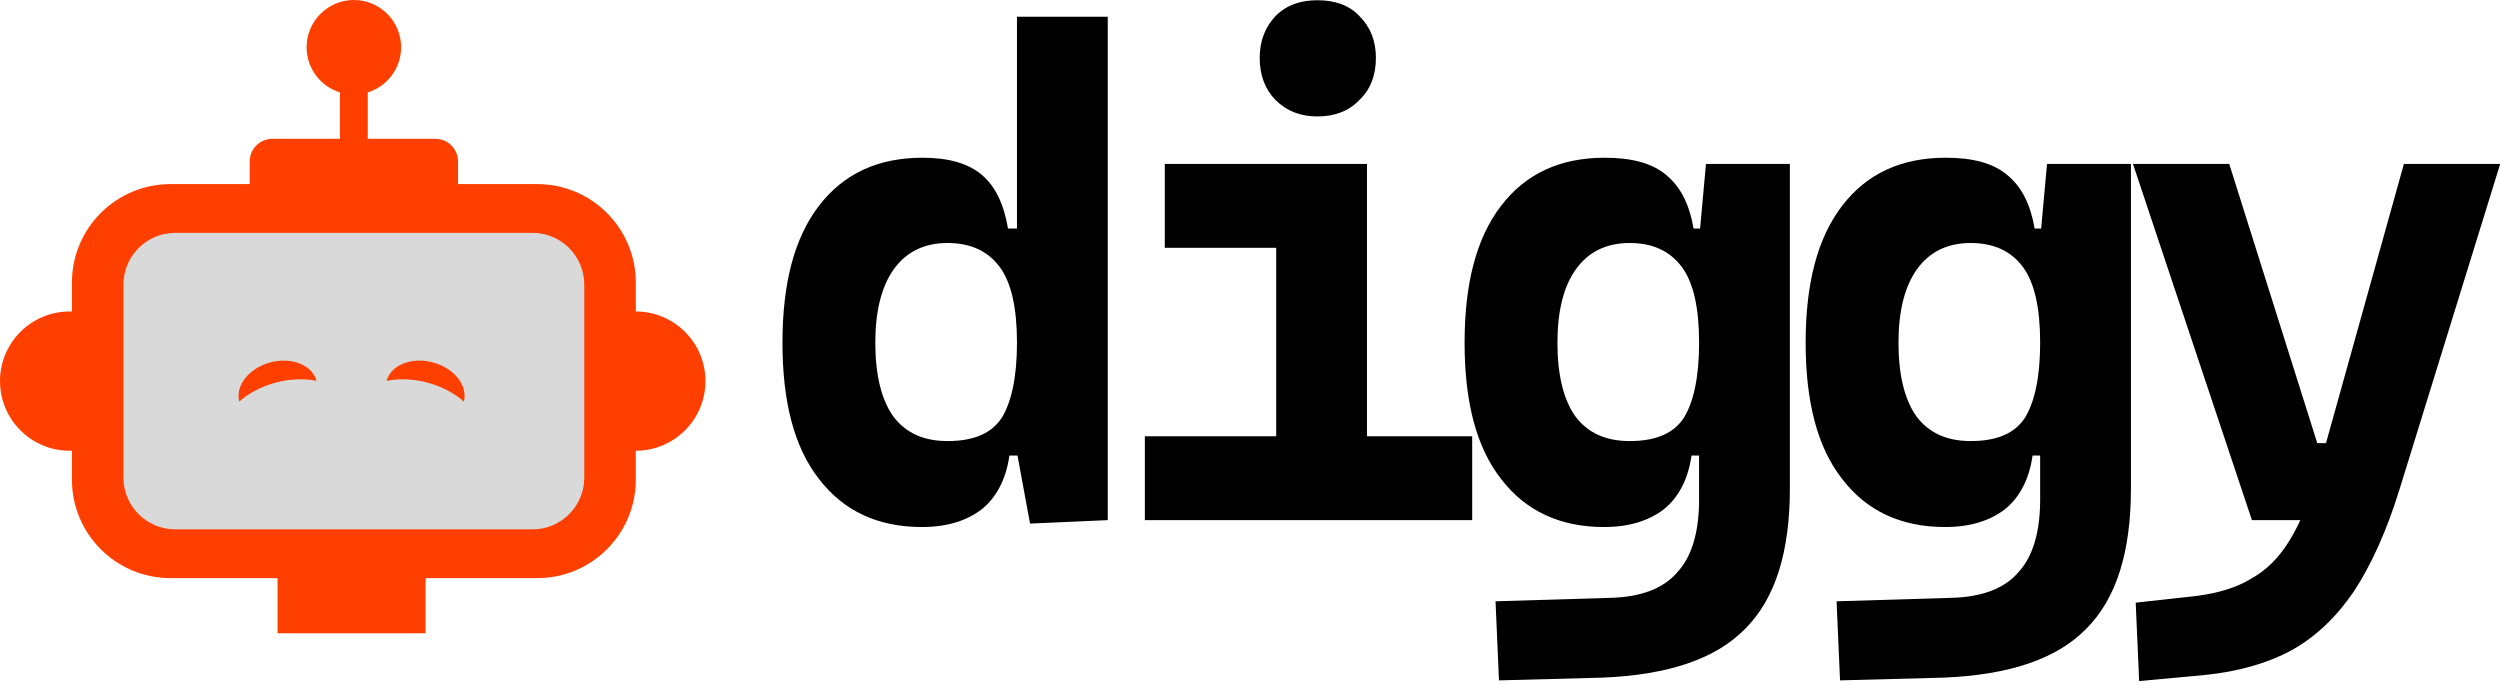
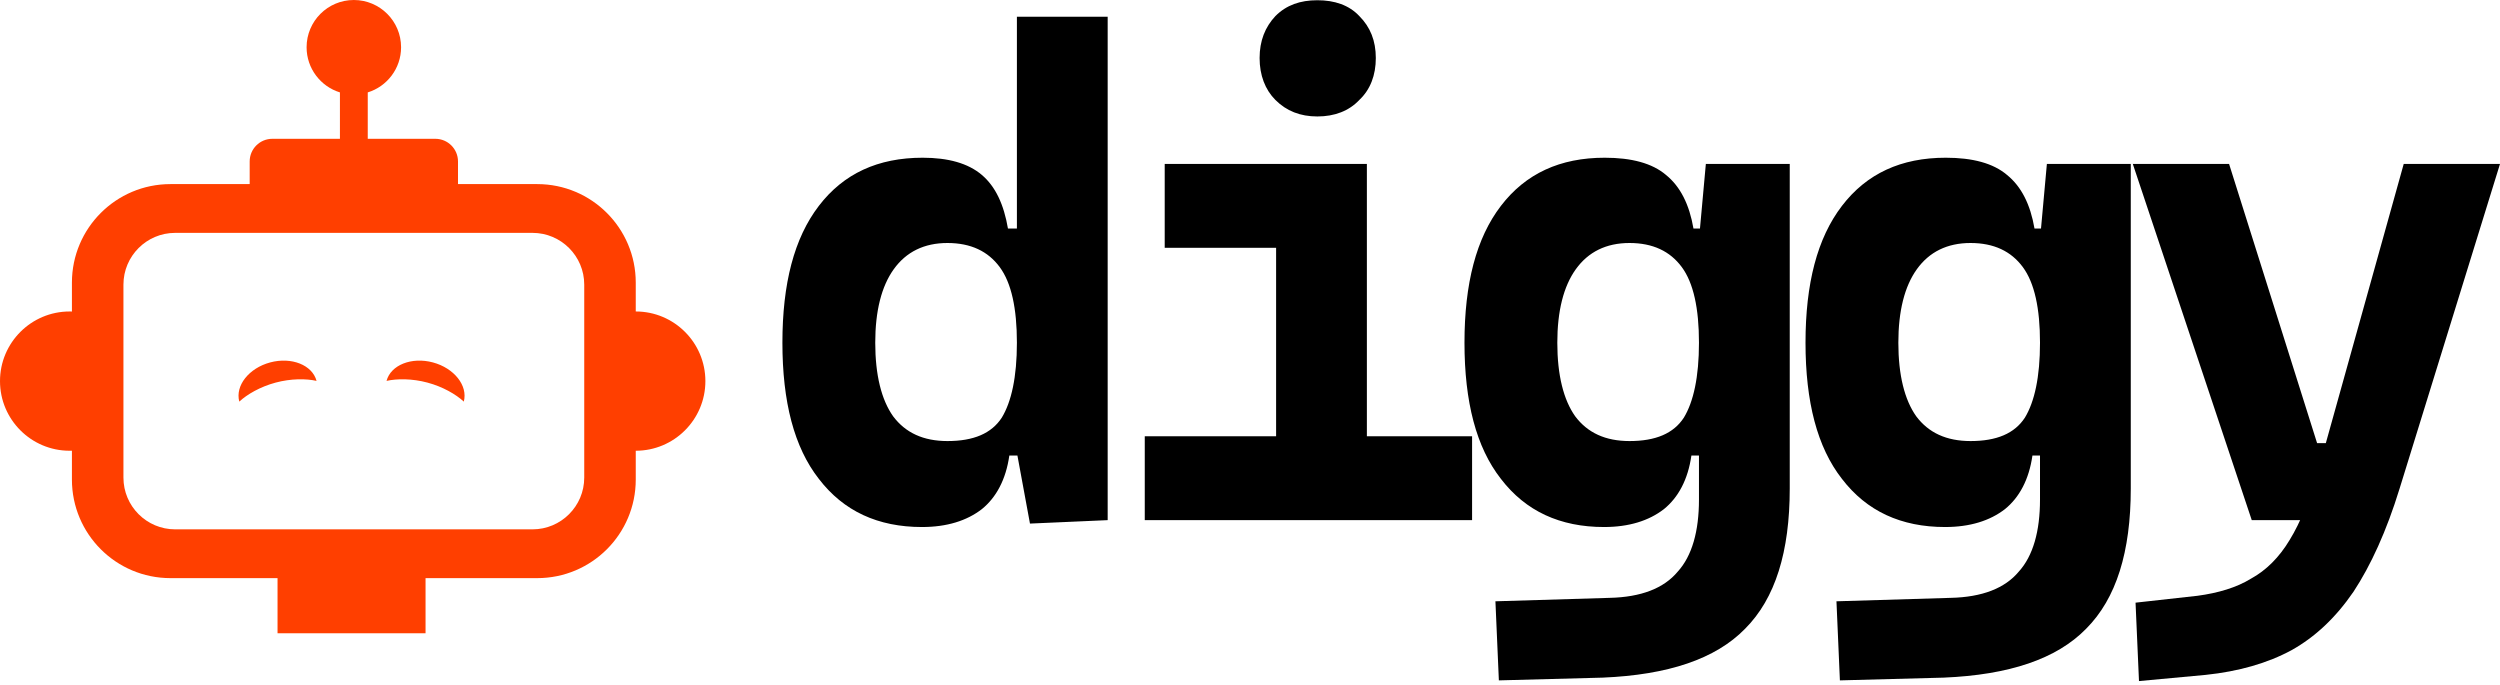
<svg xmlns="http://www.w3.org/2000/svg" width="100%" height="100%" viewBox="0 0 800 219" version="1.1" xml:space="preserve" style="fill-rule:evenodd;clip-rule:evenodd;stroke-linejoin:round;stroke-miterlimit:2;">
-   <g transform="matrix(0.682986,0,0,0.682986,-185.4552,-737.9977)">
+   <g transform="matrix(0.682936,0,0,0.682986,-185.4415,-737.9977)">
    <g transform="matrix(1,0,0,1,121.5531,84.09269)">
      <g transform="matrix(322.2111,0,0,322.2111,504.0273,1240.157)">
        <path d="M0.242,0.01C0.178,0.01 0.128,-0.013 0.092,-0.06C0.056,-0.106 0.039,-0.172 0.039,-0.258C0.039,-0.344 0.056,-0.41 0.092,-0.457C0.128,-0.504 0.178,-0.527 0.243,-0.527C0.28,-0.527 0.309,-0.519 0.329,-0.502C0.349,-0.485 0.361,-0.459 0.367,-0.424L0.41,-0.424L0.38,-0.258C0.38,-0.308 0.372,-0.345 0.355,-0.368C0.338,-0.391 0.313,-0.403 0.279,-0.403C0.245,-0.403 0.219,-0.39 0.201,-0.365C0.183,-0.34 0.174,-0.304 0.174,-0.258C0.174,-0.211 0.183,-0.175 0.2,-0.151C0.218,-0.127 0.244,-0.115 0.279,-0.115C0.317,-0.115 0.343,-0.126 0.358,-0.149C0.372,-0.172 0.38,-0.208 0.38,-0.258L0.415,-0.094L0.369,-0.094C0.364,-0.059 0.35,-0.033 0.329,-0.016C0.307,0.001 0.278,0.01 0.242,0.01ZM0.399,0.005L0.38,-0.098L0.38,-0.732L0.512,-0.732L0.512,-0L0.399,0.005Z" style="fill-rule:nonzero;" />
      </g>
      <g transform="matrix(322.2111,0,0,322.2111,663.8239,1240.157)">
        <path d="M0.261,-0L0.261,-0.488L0.393,-0.488L0.393,-0L0.261,-0ZM0.07,-0L0.07,-0.122L0.271,-0.122L0.271,-0L0.07,-0ZM0.383,-0L0.383,-0.122L0.546,-0.122L0.546,-0L0.383,-0ZM0.099,-0.396L0.099,-0.518L0.393,-0.518L0.393,-0.396L0.099,-0.396ZM0.321,-0.587C0.296,-0.587 0.276,-0.595 0.26,-0.611C0.245,-0.626 0.237,-0.647 0.237,-0.672C0.237,-0.697 0.245,-0.717 0.26,-0.733C0.276,-0.749 0.296,-0.756 0.321,-0.756C0.346,-0.756 0.367,-0.749 0.382,-0.733C0.398,-0.717 0.406,-0.697 0.406,-0.672C0.406,-0.647 0.398,-0.626 0.382,-0.611C0.367,-0.595 0.346,-0.587 0.321,-0.587Z" style="fill-rule:nonzero;" />
      </g>
      <g transform="matrix(322.2111,0,0,322.2111,823.6204,1240.157)">
        <path d="M0.089,0.233L0.084,0.118L0.25,0.113C0.296,0.112 0.329,0.099 0.349,0.075C0.37,0.052 0.38,0.016 0.38,-0.03L0.38,-0.408L0.39,-0.518L0.512,-0.518L0.512,-0.046C0.512,0.046 0.491,0.114 0.447,0.158C0.404,0.202 0.335,0.225 0.24,0.229L0.089,0.233ZM0.242,0.01C0.178,0.01 0.128,-0.013 0.092,-0.06C0.056,-0.106 0.039,-0.172 0.039,-0.258C0.039,-0.344 0.056,-0.41 0.092,-0.457C0.128,-0.504 0.178,-0.527 0.243,-0.527C0.282,-0.527 0.312,-0.519 0.332,-0.502C0.353,-0.485 0.366,-0.459 0.372,-0.424L0.41,-0.424L0.38,-0.258C0.38,-0.308 0.372,-0.345 0.355,-0.368C0.338,-0.391 0.313,-0.403 0.279,-0.403C0.245,-0.403 0.219,-0.39 0.201,-0.365C0.183,-0.34 0.174,-0.304 0.174,-0.258C0.174,-0.211 0.183,-0.175 0.2,-0.151C0.218,-0.127 0.244,-0.115 0.279,-0.115C0.317,-0.115 0.343,-0.126 0.358,-0.149C0.372,-0.172 0.38,-0.208 0.38,-0.258L0.415,-0.094L0.369,-0.094C0.364,-0.059 0.35,-0.033 0.329,-0.016C0.307,0.001 0.278,0.01 0.242,0.01Z" style="fill-rule:nonzero;" />
      </g>
      <g transform="matrix(322.2111,0,0,322.2111,983.417,1240.157)">
        <path d="M0.089,0.233L0.084,0.118L0.25,0.113C0.296,0.112 0.329,0.099 0.349,0.075C0.37,0.052 0.38,0.016 0.38,-0.03L0.38,-0.408L0.39,-0.518L0.512,-0.518L0.512,-0.046C0.512,0.046 0.491,0.114 0.447,0.158C0.404,0.202 0.335,0.225 0.24,0.229L0.089,0.233ZM0.242,0.01C0.178,0.01 0.128,-0.013 0.092,-0.06C0.056,-0.106 0.039,-0.172 0.039,-0.258C0.039,-0.344 0.056,-0.41 0.092,-0.457C0.128,-0.504 0.178,-0.527 0.243,-0.527C0.282,-0.527 0.312,-0.519 0.332,-0.502C0.353,-0.485 0.366,-0.459 0.372,-0.424L0.41,-0.424L0.38,-0.258C0.38,-0.308 0.372,-0.345 0.355,-0.368C0.338,-0.391 0.313,-0.403 0.279,-0.403C0.245,-0.403 0.219,-0.39 0.201,-0.365C0.183,-0.34 0.174,-0.304 0.174,-0.258C0.174,-0.211 0.183,-0.175 0.2,-0.151C0.218,-0.127 0.244,-0.115 0.279,-0.115C0.317,-0.115 0.343,-0.126 0.358,-0.149C0.372,-0.172 0.38,-0.208 0.38,-0.258L0.415,-0.094L0.369,-0.094C0.364,-0.059 0.35,-0.033 0.329,-0.016C0.307,0.001 0.278,0.01 0.242,0.01Z" style="fill-rule:nonzero;" />
      </g>
      <g transform="matrix(322.2111,0,0,322.2111,1143.214,1240.157)">
        <path d="M0.028,0.234L0.023,0.12L0.113,0.11C0.143,0.106 0.17,0.098 0.191,0.085C0.213,0.073 0.232,0.054 0.247,0.029C0.263,0.003 0.276,-0.03 0.288,-0.07L0.413,-0.518L0.553,-0.518L0.407,-0.046C0.388,0.016 0.365,0.066 0.34,0.104C0.314,0.142 0.284,0.17 0.25,0.189C0.215,0.208 0.173,0.22 0.125,0.225L0.028,0.234ZM0.192,-0L0.019,-0.518L0.159,-0.518L0.287,-0.112L0.311,-0.112L0.311,-0L0.192,-0Z" style="fill-rule:nonzero;" />
      </g>
-       <g transform="matrix(322.2111,0,0,322.2111,1332.009,1240.157)">
-             </g>
    </g>
    <g transform="matrix(0.450693,0,0,0.450693,270.4618,1056.708)">
-       <path d="M619.805,340.874L619.805,558.73C619.805,589.25 595.027,614.029 564.506,614.029L171.877,614.029C141.357,614.029 116.578,589.25 116.578,558.73L116.578,340.874C116.578,310.354 141.357,285.575 171.877,285.575L564.506,285.575C595.027,285.575 619.805,310.354 619.805,340.874Z" style="fill:rgb(217,217,217);" />
      <g transform="matrix(1,0,0,1,0.852258,76.69508)">
        <path d="M290.076,577.205L178.712,577.205C122.192,577.205 76.305,531.318 76.305,474.798L76.305,444.744C75.514,444.77 74.719,444.783 73.922,444.783C33.968,444.783 1.531,412.346 1.531,372.392C1.531,332.438 33.968,300.001 73.922,300.001C74.719,300.001 75.514,300.014 76.305,300.04L76.305,269.986C76.305,213.466 122.192,167.579 178.712,167.579L261.108,167.579L261.108,144.038C261.108,131.045 271.656,120.496 284.649,120.496L354.935,120.496L354.935,72.265C334.877,66.085 320.282,47.391 320.282,25.316C320.282,-1.793 342.291,-23.802 369.399,-23.802C396.508,-23.802 418.517,-1.793 418.517,25.316C418.517,47.391 403.922,66.085 383.863,72.265L383.863,120.496L454.149,120.496C467.142,120.496 477.691,131.045 477.691,144.038L477.691,167.579L560.087,167.579C616.607,167.579 662.494,213.466 662.494,269.986L662.494,300.001C702.447,300.001 734.884,332.438 734.884,372.392C734.884,412.346 702.447,444.783 662.494,444.783L662.494,474.798C662.494,531.318 616.607,577.205 560.087,577.205L443.956,577.205L443.956,634.514L290.076,634.514L290.076,577.205ZM608.936,272.081C608.936,242.391 584.832,218.286 555.142,218.286L183.657,218.286C153.967,218.286 129.863,242.391 129.863,272.081L129.863,472.704C129.863,502.393 153.967,526.498 183.657,526.498L555.142,526.498C584.832,526.498 608.936,502.393 608.936,472.704L608.936,272.081ZM330.644,372.177C319.942,369.725 304.09,369.653 288.067,373.946C272.044,378.24 258.352,386.228 250.31,393.703C245.877,377.157 260.275,358.901 282.444,352.96C304.613,347.02 326.211,355.631 330.644,372.177ZM403.388,372.177C407.821,355.631 429.419,347.02 451.588,352.96C473.757,358.901 488.155,377.157 483.722,393.703C475.68,386.228 461.988,378.24 445.965,373.946C429.942,369.653 414.09,369.725 403.388,372.177Z" style="fill:rgb(255,63,0);" />
      </g>
    </g>
  </g>
</svg>
